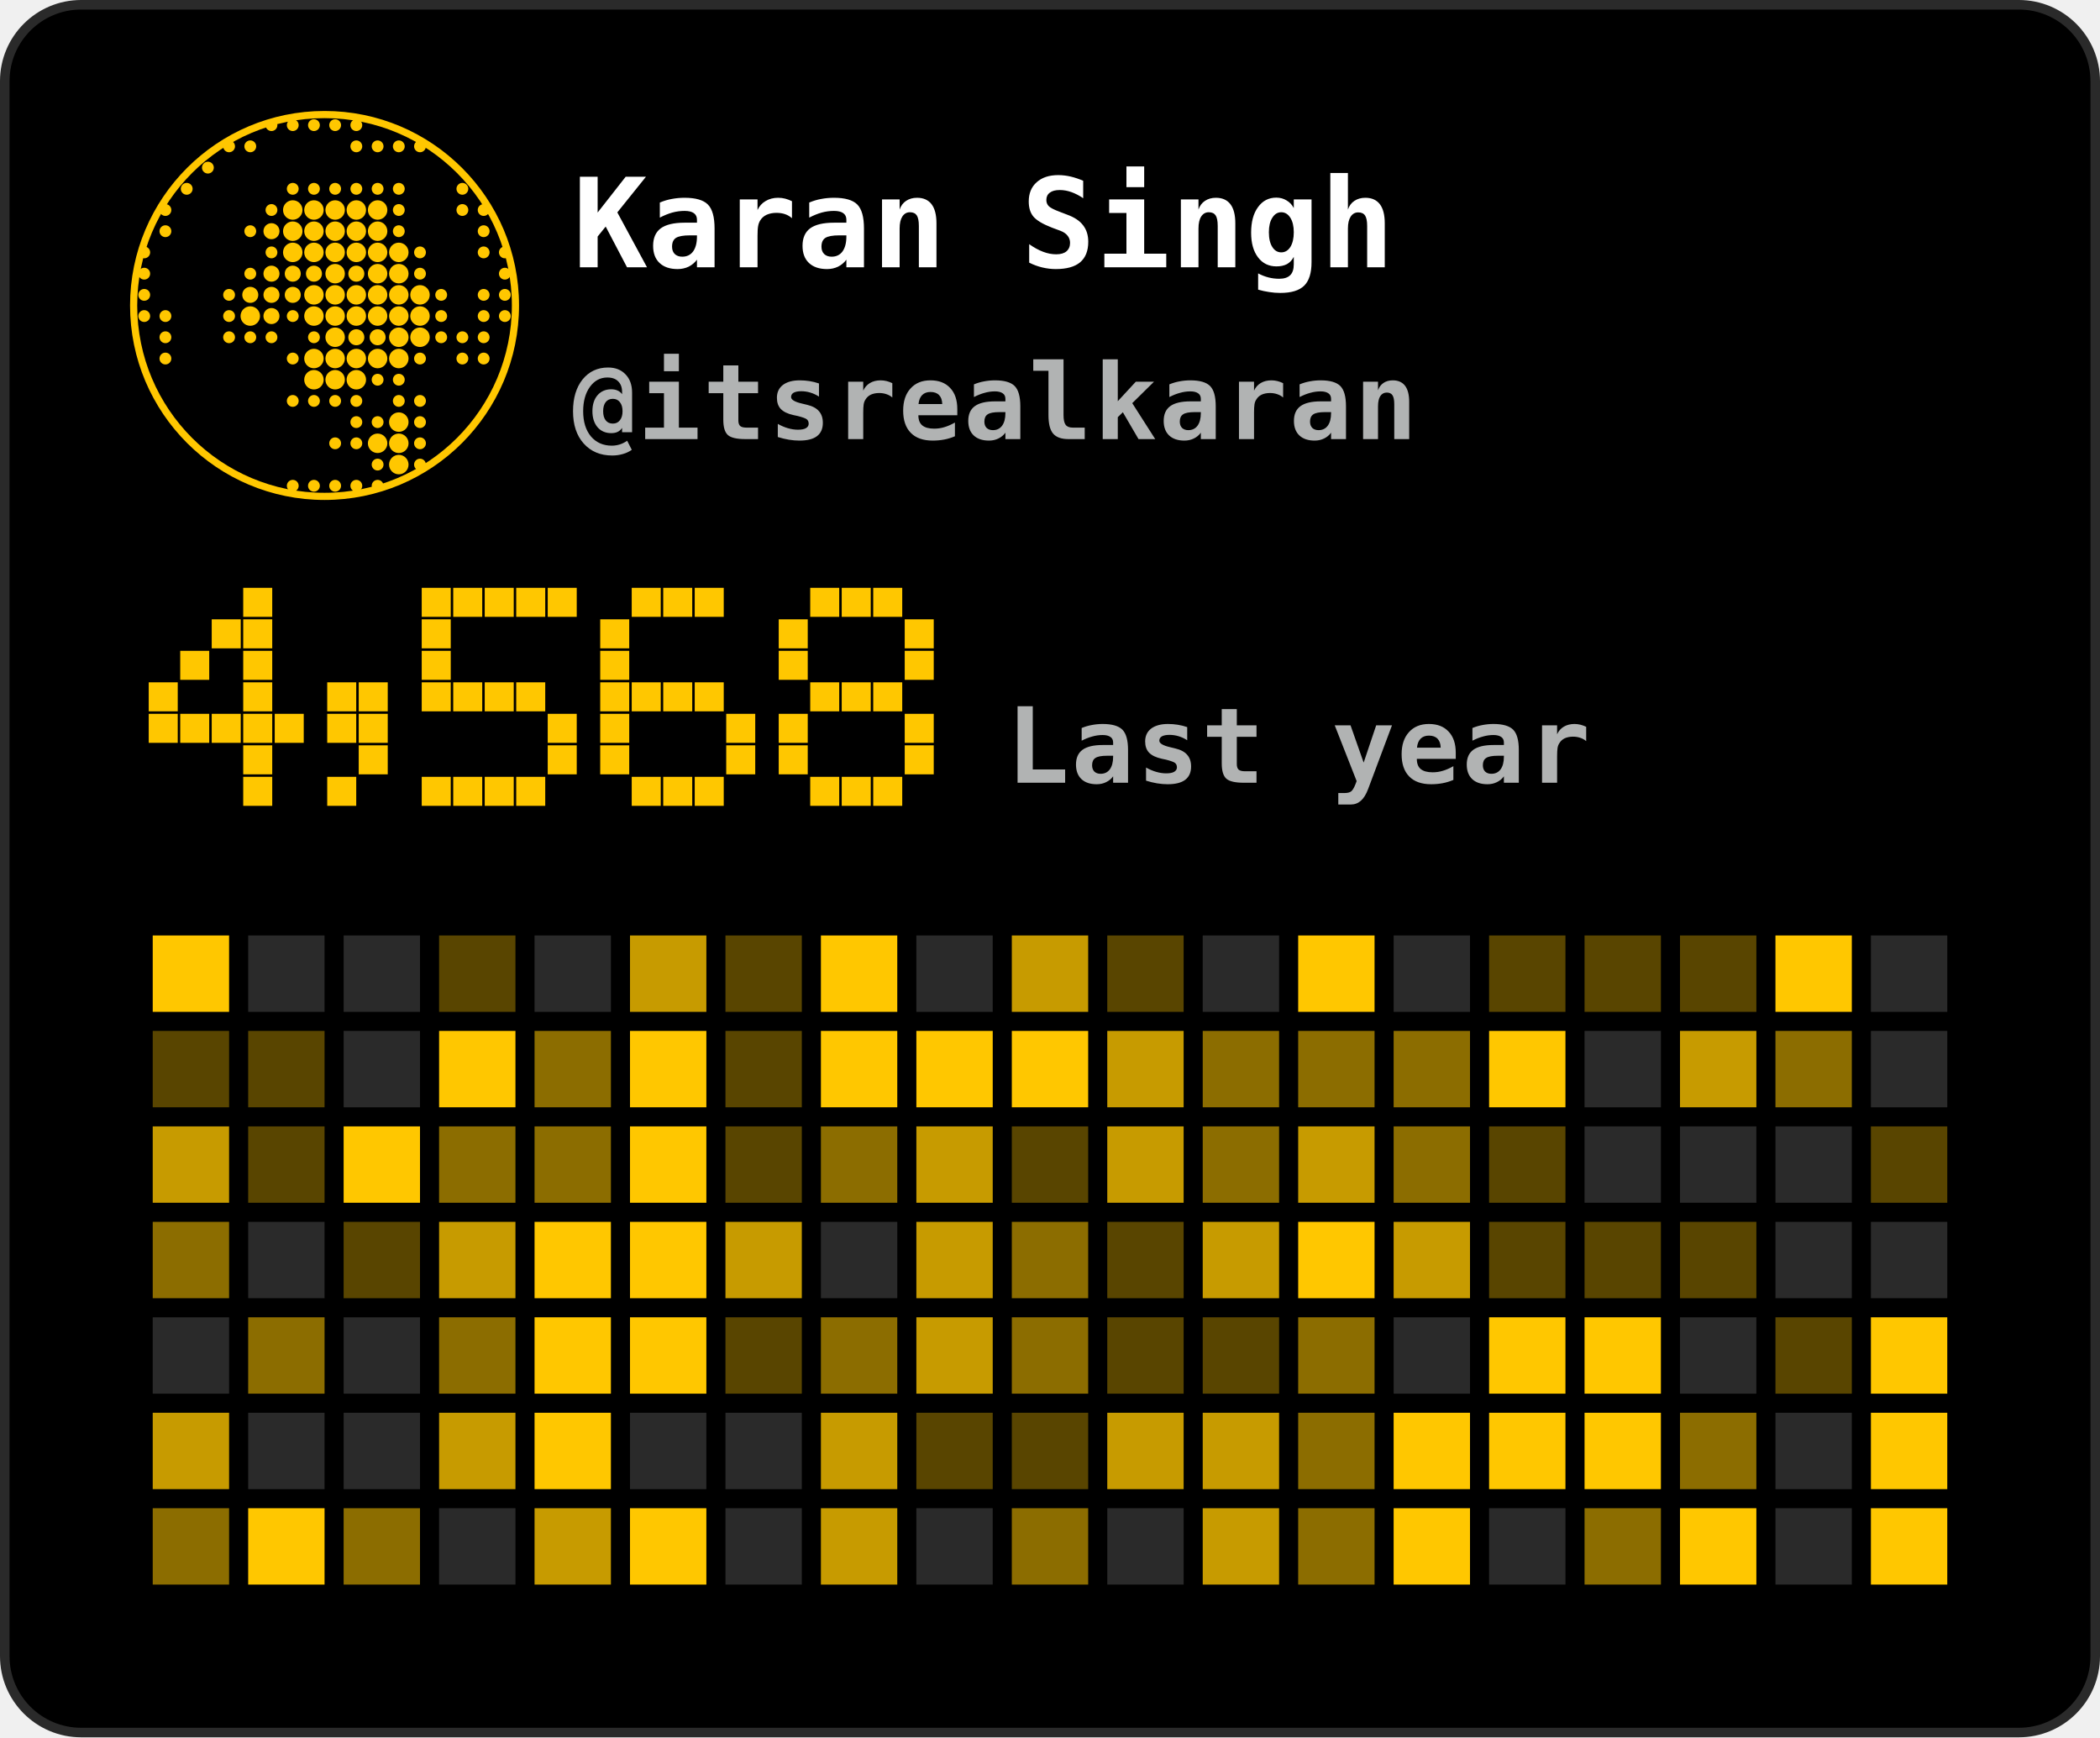
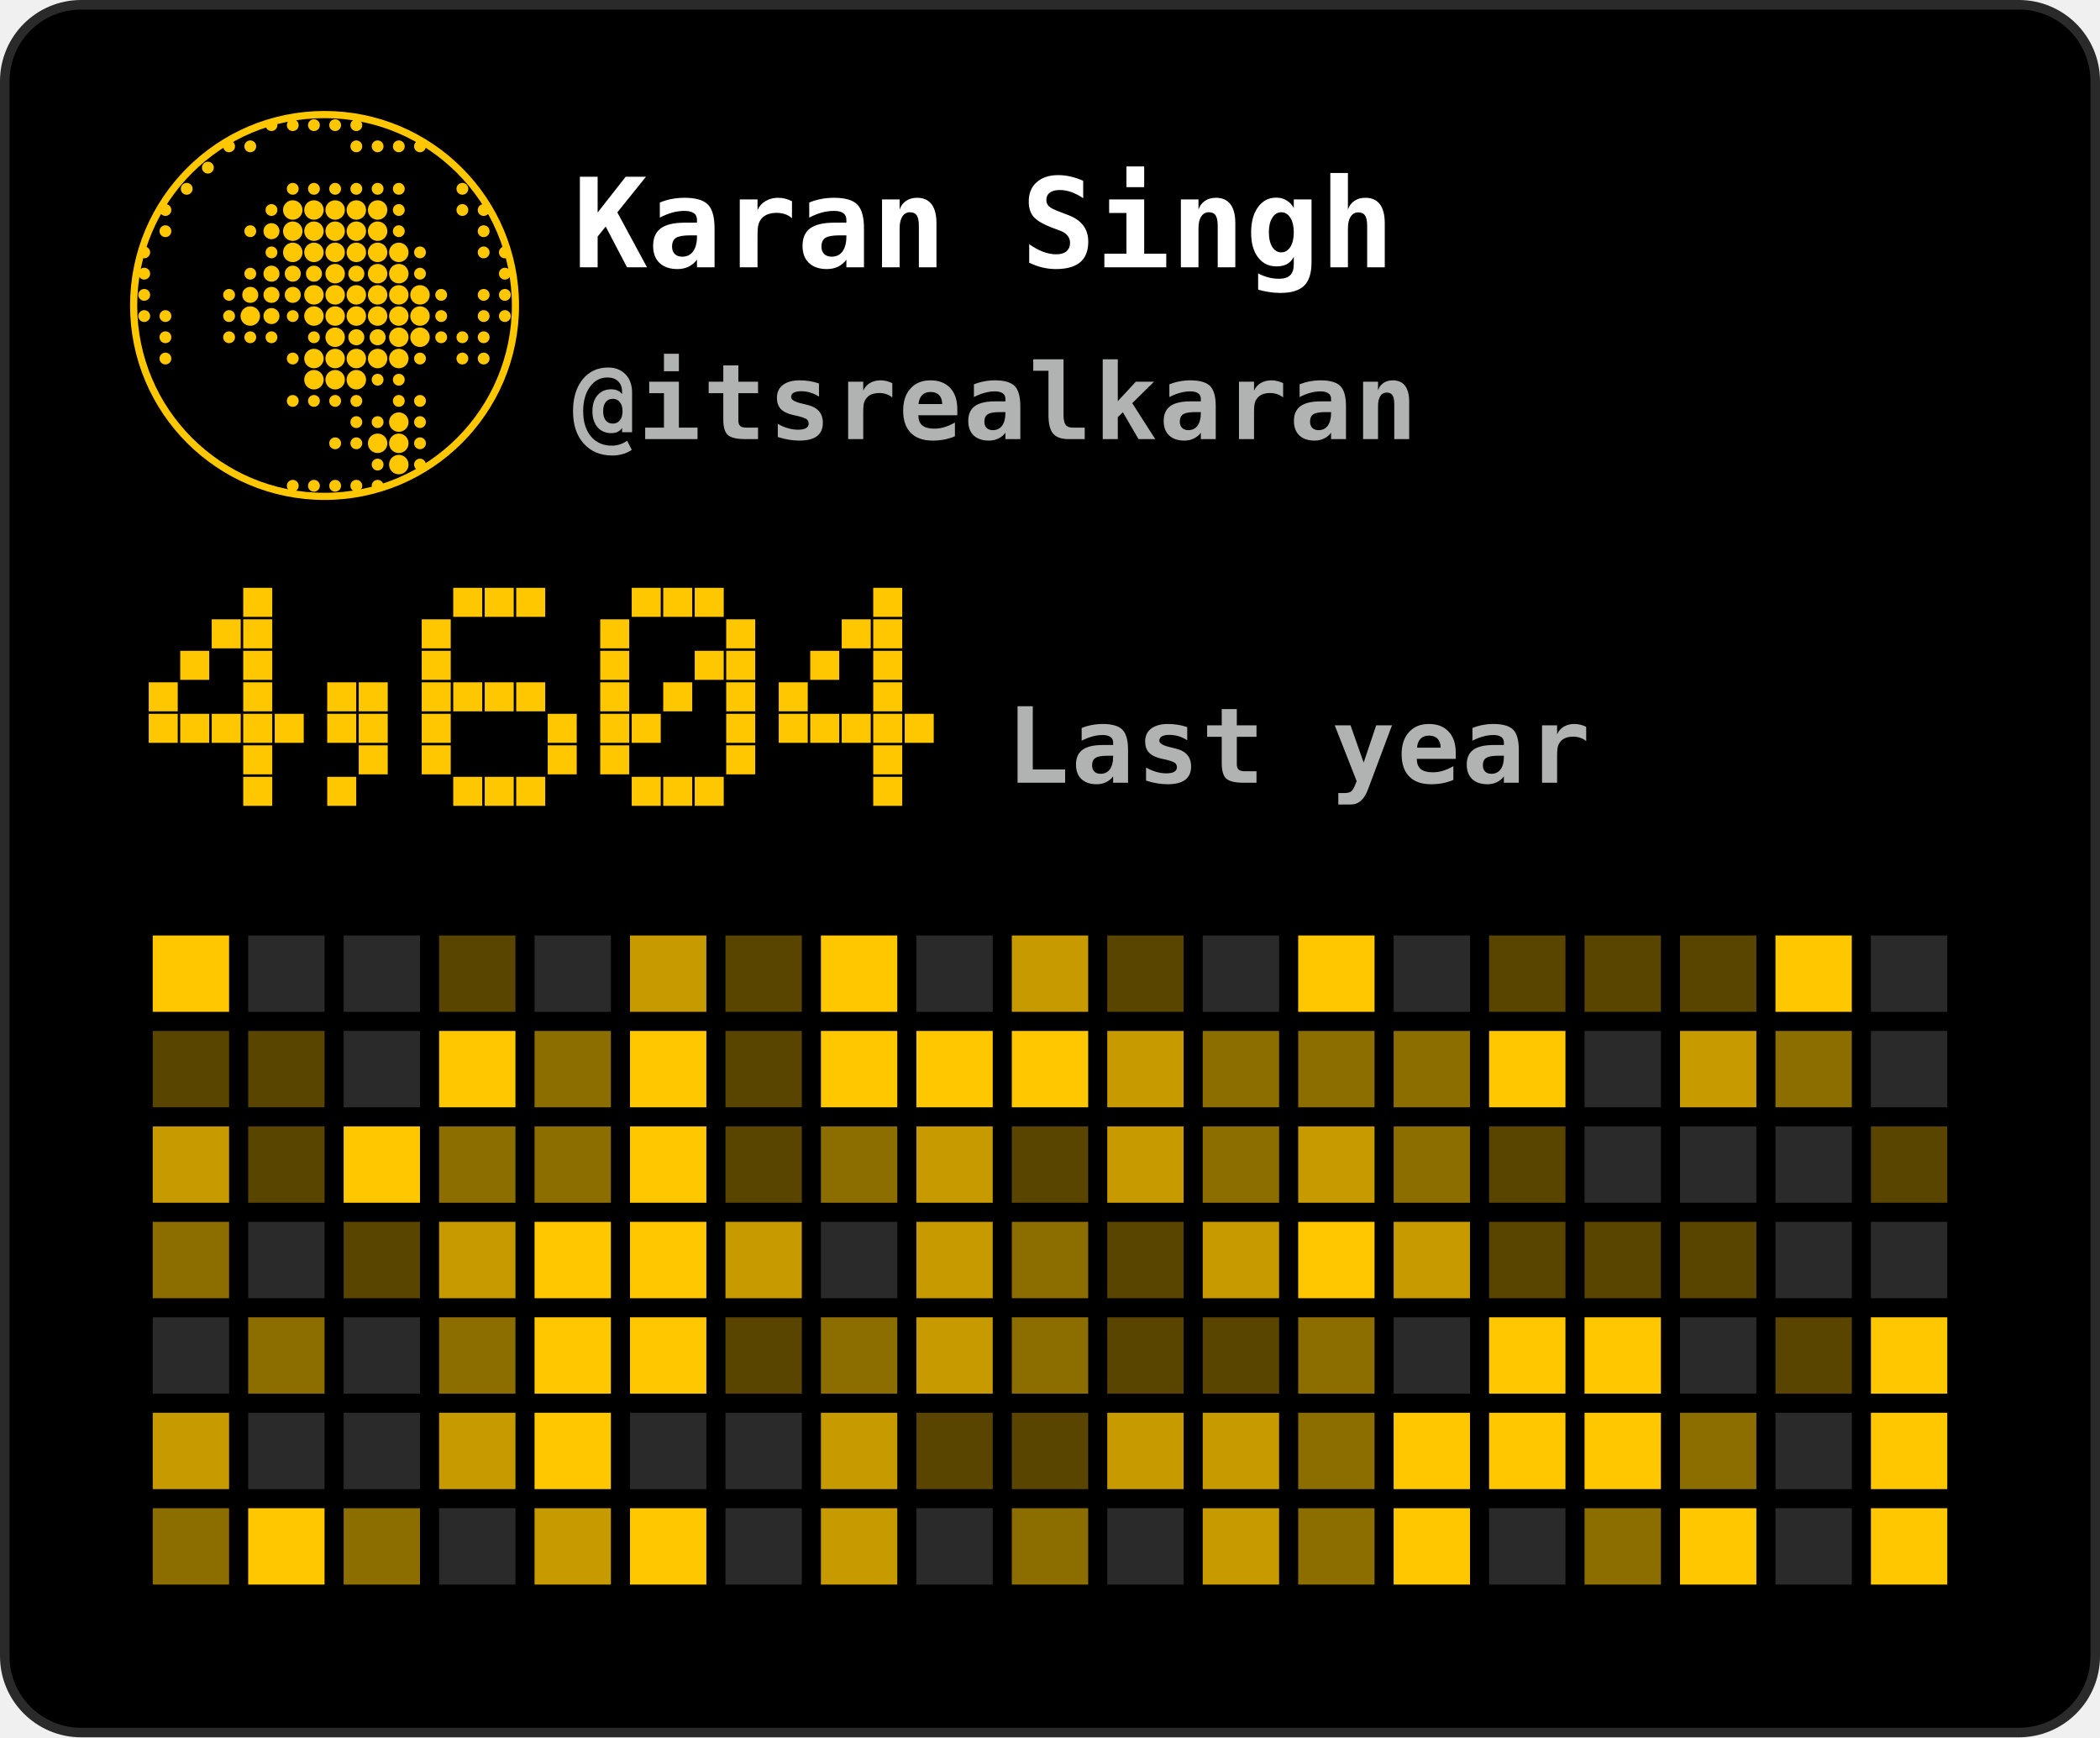
<svg xmlns="http://www.w3.org/2000/svg" width="220" height="182" viewBox="0 0 220 182" role="img">
  <rect x="0.5" y="0.5" width="219" height="181" rx="8" fill="#000000" stroke="#2A2A2A" />
  <rect x="14" y="14" width="0" height="0" fill="#FFC700" />
  <clipPath id="pfp">
    <circle cx="34.00" cy="32.00" r="20.00" />
  </clipPath>
  <g clip-path="url(#pfp)">
    <circle cx="21.78" cy="13.11" r="0.62" fill="#FFC700" />
    <circle cx="26.22" cy="13.11" r="0.62" fill="#FFC700" />
    <circle cx="28.44" cy="13.11" r="0.62" fill="#FFC700" />
    <circle cx="30.67" cy="13.11" r="0.62" fill="#FFC700" />
    <circle cx="32.89" cy="13.11" r="0.62" fill="#FFC700" />
    <circle cx="35.11" cy="13.11" r="0.62" fill="#FFC700" />
    <circle cx="37.33" cy="13.11" r="0.62" fill="#FFC700" />
    <circle cx="19.56" cy="15.33" r="0.62" fill="#FFC700" />
    <circle cx="21.78" cy="15.33" r="0.84" fill="#FFC700" />
    <circle cx="24.00" cy="15.33" r="0.62" fill="#FFC700" />
    <circle cx="26.22" cy="15.33" r="0.62" fill="#FFC700" />
    <circle cx="37.33" cy="15.33" r="0.62" fill="#FFC700" />
    <circle cx="39.56" cy="15.33" r="0.62" fill="#FFC700" />
    <circle cx="41.78" cy="15.33" r="0.62" fill="#FFC700" />
    <circle cx="44.00" cy="15.33" r="0.62" fill="#FFC700" />
    <circle cx="19.56" cy="17.56" r="0.62" fill="#FFC700" />
    <circle cx="21.78" cy="17.56" r="0.62" fill="#FFC700" />
    <circle cx="17.33" cy="19.78" r="0.62" fill="#FFC700" />
    <circle cx="19.56" cy="19.78" r="0.62" fill="#FFC700" />
    <circle cx="30.67" cy="19.78" r="0.62" fill="#FFC700" />
    <circle cx="32.89" cy="19.78" r="0.62" fill="#FFC700" />
    <circle cx="35.11" cy="19.78" r="0.62" fill="#FFC700" />
    <circle cx="37.33" cy="19.78" r="0.62" fill="#FFC700" />
    <circle cx="39.56" cy="19.78" r="0.62" fill="#FFC700" />
    <circle cx="41.78" cy="19.78" r="0.62" fill="#FFC700" />
    <circle cx="48.44" cy="19.78" r="0.62" fill="#FFC700" />
    <circle cx="17.33" cy="22.00" r="0.62" fill="#FFC700" />
    <circle cx="28.44" cy="22.00" r="0.62" fill="#FFC700" />
    <circle cx="30.67" cy="22.00" r="1.02" fill="#FFC700" />
    <circle cx="32.89" cy="22.00" r="1.02" fill="#FFC700" />
    <circle cx="35.11" cy="22.00" r="1.02" fill="#FFC700" />
    <circle cx="37.33" cy="22.00" r="1.02" fill="#FFC700" />
    <circle cx="39.56" cy="22.00" r="1.02" fill="#FFC700" />
    <circle cx="41.78" cy="22.00" r="0.62" fill="#FFC700" />
    <circle cx="48.44" cy="22.00" r="0.62" fill="#FFC700" />
    <circle cx="50.67" cy="22.00" r="0.62" fill="#FFC700" />
    <circle cx="15.11" cy="24.22" r="0.62" fill="#FFC700" />
    <circle cx="17.33" cy="24.22" r="0.62" fill="#FFC700" />
    <circle cx="26.22" cy="24.22" r="0.62" fill="#FFC700" />
    <circle cx="28.44" cy="24.22" r="0.84" fill="#FFC700" />
    <circle cx="30.67" cy="24.22" r="1.02" fill="#FFC700" />
    <circle cx="32.89" cy="24.22" r="1.02" fill="#FFC700" />
    <circle cx="35.11" cy="24.22" r="1.02" fill="#FFC700" />
    <circle cx="37.33" cy="24.22" r="1.02" fill="#FFC700" />
    <circle cx="39.56" cy="24.22" r="1.02" fill="#FFC700" />
    <circle cx="41.78" cy="24.22" r="0.62" fill="#FFC700" />
    <circle cx="50.67" cy="24.22" r="0.62" fill="#FFC700" />
    <circle cx="15.11" cy="26.44" r="0.62" fill="#FFC700" />
    <circle cx="28.44" cy="26.44" r="0.62" fill="#FFC700" />
    <circle cx="30.67" cy="26.44" r="1.02" fill="#FFC700" />
    <circle cx="32.89" cy="26.44" r="1.02" fill="#FFC700" />
    <circle cx="35.11" cy="26.44" r="1.02" fill="#FFC700" />
    <circle cx="37.33" cy="26.44" r="1.02" fill="#FFC700" />
    <circle cx="39.56" cy="26.44" r="1.02" fill="#FFC700" />
    <circle cx="41.78" cy="26.44" r="1.02" fill="#FFC700" />
    <circle cx="44.00" cy="26.44" r="0.62" fill="#FFC700" />
    <circle cx="50.67" cy="26.44" r="0.62" fill="#FFC700" />
    <circle cx="52.89" cy="26.44" r="0.62" fill="#FFC700" />
    <circle cx="15.11" cy="28.67" r="0.62" fill="#FFC700" />
    <circle cx="26.22" cy="28.67" r="0.62" fill="#FFC700" />
    <circle cx="28.44" cy="28.67" r="0.84" fill="#FFC700" />
    <circle cx="30.67" cy="28.67" r="0.84" fill="#FFC700" />
    <circle cx="32.89" cy="28.67" r="0.84" fill="#FFC700" />
    <circle cx="35.11" cy="28.67" r="1.02" fill="#FFC700" />
    <circle cx="37.33" cy="28.67" r="0.84" fill="#FFC700" />
    <circle cx="39.56" cy="28.67" r="1.02" fill="#FFC700" />
    <circle cx="41.78" cy="28.67" r="1.02" fill="#FFC700" />
    <circle cx="44.00" cy="28.67" r="0.62" fill="#FFC700" />
    <circle cx="52.89" cy="28.67" r="0.62" fill="#FFC700" />
    <circle cx="15.11" cy="30.89" r="0.62" fill="#FFC700" />
    <circle cx="24.00" cy="30.89" r="0.62" fill="#FFC700" />
    <circle cx="26.22" cy="30.89" r="0.84" fill="#FFC700" />
    <circle cx="28.44" cy="30.89" r="0.84" fill="#FFC700" />
    <circle cx="30.67" cy="30.89" r="0.84" fill="#FFC700" />
    <circle cx="32.89" cy="30.89" r="1.02" fill="#FFC700" />
    <circle cx="35.11" cy="30.89" r="1.02" fill="#FFC700" />
    <circle cx="37.33" cy="30.89" r="1.02" fill="#FFC700" />
    <circle cx="39.56" cy="30.89" r="1.02" fill="#FFC700" />
    <circle cx="41.78" cy="30.89" r="1.02" fill="#FFC700" />
    <circle cx="44.00" cy="30.89" r="1.02" fill="#FFC700" />
    <circle cx="46.22" cy="30.89" r="0.62" fill="#FFC700" />
    <circle cx="50.67" cy="30.89" r="0.62" fill="#FFC700" />
    <circle cx="52.89" cy="30.89" r="0.62" fill="#FFC700" />
    <circle cx="15.11" cy="33.11" r="0.62" fill="#FFC700" />
    <circle cx="17.33" cy="33.11" r="0.62" fill="#FFC700" />
    <circle cx="24.00" cy="33.11" r="0.62" fill="#FFC700" />
    <circle cx="26.22" cy="33.11" r="1.02" fill="#FFC700" />
    <circle cx="28.44" cy="33.11" r="0.84" fill="#FFC700" />
    <circle cx="30.67" cy="33.11" r="0.62" fill="#FFC700" />
    <circle cx="32.89" cy="33.11" r="1.02" fill="#FFC700" />
    <circle cx="35.11" cy="33.11" r="1.02" fill="#FFC700" />
    <circle cx="37.33" cy="33.11" r="1.02" fill="#FFC700" />
    <circle cx="39.56" cy="33.11" r="1.02" fill="#FFC700" />
    <circle cx="41.78" cy="33.11" r="1.02" fill="#FFC700" />
    <circle cx="44.00" cy="33.11" r="1.02" fill="#FFC700" />
    <circle cx="46.22" cy="33.11" r="0.62" fill="#FFC700" />
    <circle cx="50.67" cy="33.11" r="0.62" fill="#FFC700" />
    <circle cx="52.89" cy="33.11" r="0.62" fill="#FFC700" />
    <circle cx="17.33" cy="35.33" r="0.62" fill="#FFC700" />
    <circle cx="24.00" cy="35.33" r="0.62" fill="#FFC700" />
    <circle cx="26.22" cy="35.33" r="0.62" fill="#FFC700" />
    <circle cx="28.44" cy="35.33" r="0.62" fill="#FFC700" />
    <circle cx="32.89" cy="35.33" r="0.62" fill="#FFC700" />
    <circle cx="35.11" cy="35.33" r="1.02" fill="#FFC700" />
    <circle cx="37.33" cy="35.33" r="0.84" fill="#FFC700" />
    <circle cx="39.56" cy="35.33" r="0.84" fill="#FFC700" />
    <circle cx="41.78" cy="35.33" r="1.02" fill="#FFC700" />
    <circle cx="44.00" cy="35.33" r="1.02" fill="#FFC700" />
    <circle cx="46.22" cy="35.33" r="0.62" fill="#FFC700" />
    <circle cx="48.44" cy="35.33" r="0.62" fill="#FFC700" />
    <circle cx="50.67" cy="35.33" r="0.62" fill="#FFC700" />
    <circle cx="17.33" cy="37.56" r="0.62" fill="#FFC700" />
    <circle cx="30.67" cy="37.56" r="0.62" fill="#FFC700" />
    <circle cx="32.89" cy="37.56" r="1.02" fill="#FFC700" />
    <circle cx="35.11" cy="37.56" r="1.02" fill="#FFC700" />
    <circle cx="37.33" cy="37.56" r="1.02" fill="#FFC700" />
    <circle cx="39.56" cy="37.56" r="1.02" fill="#FFC700" />
    <circle cx="41.78" cy="37.56" r="1.02" fill="#FFC700" />
    <circle cx="44.00" cy="37.56" r="0.62" fill="#FFC700" />
    <circle cx="48.44" cy="37.56" r="0.62" fill="#FFC700" />
    <circle cx="50.67" cy="37.56" r="0.62" fill="#FFC700" />
    <circle cx="32.89" cy="39.78" r="1.02" fill="#FFC700" />
    <circle cx="35.11" cy="39.78" r="1.02" fill="#FFC700" />
    <circle cx="37.33" cy="39.78" r="1.02" fill="#FFC700" />
    <circle cx="39.56" cy="39.78" r="0.62" fill="#FFC700" />
    <circle cx="41.78" cy="39.78" r="0.62" fill="#FFC700" />
    <circle cx="30.67" cy="42.00" r="0.62" fill="#FFC700" />
    <circle cx="32.89" cy="42.00" r="0.62" fill="#FFC700" />
    <circle cx="35.11" cy="42.00" r="0.62" fill="#FFC700" />
    <circle cx="37.33" cy="42.00" r="0.62" fill="#FFC700" />
    <circle cx="41.78" cy="42.00" r="0.62" fill="#FFC700" />
    <circle cx="44.00" cy="42.00" r="0.62" fill="#FFC700" />
    <circle cx="37.33" cy="44.22" r="0.62" fill="#FFC700" />
    <circle cx="39.56" cy="44.22" r="0.62" fill="#FFC700" />
    <circle cx="41.78" cy="44.22" r="1.02" fill="#FFC700" />
    <circle cx="44.00" cy="44.22" r="0.62" fill="#FFC700" />
    <circle cx="35.11" cy="46.44" r="0.62" fill="#FFC700" />
    <circle cx="37.33" cy="46.44" r="0.62" fill="#FFC700" />
    <circle cx="39.56" cy="46.44" r="1.02" fill="#FFC700" />
    <circle cx="41.78" cy="46.44" r="1.02" fill="#FFC700" />
    <circle cx="44.00" cy="46.44" r="0.62" fill="#FFC700" />
    <circle cx="39.56" cy="48.67" r="0.62" fill="#FFC700" />
    <circle cx="41.78" cy="48.67" r="1.02" fill="#FFC700" />
    <circle cx="44.00" cy="48.67" r="0.62" fill="#FFC700" />
    <circle cx="30.67" cy="50.89" r="0.62" fill="#FFC700" />
    <circle cx="32.89" cy="50.89" r="0.62" fill="#FFC700" />
    <circle cx="35.11" cy="50.89" r="0.62" fill="#FFC700" />
    <circle cx="37.33" cy="50.89" r="0.62" fill="#FFC700" />
    <circle cx="39.56" cy="50.89" r="0.62" fill="#FFC700" />
    <circle cx="41.78" cy="50.89" r="0.62" fill="#FFC700" />
  </g>
  <circle cx="34.00" cy="32.00" r="20.00" fill="none" stroke="#FFC700" stroke-width="0.75" />
  <text x="60" y="28" fill="#FFFFFF" text-anchor="start" font-family="ui-monospace, Geist Mono, monospace" font-weight="700" font-size="13" letter-spacing="0" dominant-baseline="auto">Karan Singh</text>
  <text x="60" y="46" fill="#B1B3B3" text-anchor="start" font-family="ui-monospace, Geist Mono, monospace" font-weight="700" font-size="11" letter-spacing="0.2" dominant-baseline="auto">@itsrealkaran</text>
  <rect x="25.48" y="61.58" width="3.04" height="3.04" fill="#FFC700" />
  <rect x="22.18" y="64.88" width="3.04" height="3.04" fill="#FFC700" />
  <rect x="25.48" y="64.88" width="3.04" height="3.04" fill="#FFC700" />
  <rect x="18.88" y="68.18" width="3.04" height="3.04" fill="#FFC700" />
  <rect x="25.48" y="68.18" width="3.04" height="3.04" fill="#FFC700" />
  <rect x="15.58" y="71.48" width="3.04" height="3.04" fill="#FFC700" />
  <rect x="25.48" y="71.48" width="3.04" height="3.04" fill="#FFC700" />
  <rect x="15.58" y="74.78" width="3.04" height="3.04" fill="#FFC700" />
  <rect x="18.88" y="74.78" width="3.04" height="3.04" fill="#FFC700" />
  <rect x="22.18" y="74.78" width="3.04" height="3.04" fill="#FFC700" />
  <rect x="25.48" y="74.78" width="3.04" height="3.04" fill="#FFC700" />
  <rect x="28.78" y="74.78" width="3.04" height="3.04" fill="#FFC700" />
  <rect x="25.48" y="78.08" width="3.04" height="3.04" fill="#FFC700" />
  <rect x="25.48" y="81.38" width="3.04" height="3.04" fill="#FFC700" />
  <rect x="34.28" y="71.48" width="3.04" height="3.04" fill="#FFC700" />
  <rect x="37.58" y="71.48" width="3.04" height="3.04" fill="#FFC700" />
  <rect x="34.28" y="74.78" width="3.04" height="3.04" fill="#FFC700" />
  <rect x="37.58" y="74.78" width="3.04" height="3.04" fill="#FFC700" />
  <rect x="37.58" y="78.08" width="3.04" height="3.04" fill="#FFC700" />
  <rect x="34.28" y="81.38" width="3.04" height="3.04" fill="#FFC700" />
-   <rect x="44.18" y="61.58" width="3.04" height="3.04" fill="#FFC700" />
  <rect x="47.48" y="61.58" width="3.04" height="3.04" fill="#FFC700" />
  <rect x="50.78" y="61.58" width="3.04" height="3.04" fill="#FFC700" />
  <rect x="54.08" y="61.58" width="3.04" height="3.04" fill="#FFC700" />
-   <rect x="57.38" y="61.58" width="3.04" height="3.04" fill="#FFC700" />
  <rect x="44.18" y="64.88" width="3.04" height="3.04" fill="#FFC700" />
  <rect x="44.18" y="68.18" width="3.04" height="3.04" fill="#FFC700" />
  <rect x="44.18" y="71.48" width="3.04" height="3.04" fill="#FFC700" />
  <rect x="47.48" y="71.48" width="3.04" height="3.04" fill="#FFC700" />
  <rect x="50.78" y="71.48" width="3.04" height="3.04" fill="#FFC700" />
  <rect x="54.08" y="71.48" width="3.04" height="3.04" fill="#FFC700" />
+   <rect x="44.18" y="74.78" width="3.04" height="3.04" fill="#FFC700" />
  <rect x="57.38" y="74.78" width="3.04" height="3.04" fill="#FFC700" />
+   <rect x="44.18" y="78.08" width="3.04" height="3.04" fill="#FFC700" />
  <rect x="57.38" y="78.08" width="3.04" height="3.04" fill="#FFC700" />
-   <rect x="44.18" y="81.38" width="3.04" height="3.04" fill="#FFC700" />
  <rect x="47.48" y="81.38" width="3.04" height="3.04" fill="#FFC700" />
  <rect x="50.78" y="81.38" width="3.04" height="3.04" fill="#FFC700" />
  <rect x="54.08" y="81.38" width="3.04" height="3.04" fill="#FFC700" />
  <rect x="66.18" y="61.58" width="3.04" height="3.04" fill="#FFC700" />
  <rect x="69.48" y="61.58" width="3.04" height="3.04" fill="#FFC700" />
  <rect x="72.78" y="61.58" width="3.04" height="3.04" fill="#FFC700" />
  <rect x="62.88" y="64.88" width="3.04" height="3.04" fill="#FFC700" />
+   <rect x="76.08" y="64.88" width="3.04" height="3.04" fill="#FFC700" />
  <rect x="62.88" y="68.18" width="3.04" height="3.04" fill="#FFC700" />
+   <rect x="72.78" y="68.18" width="3.04" height="3.04" fill="#FFC700" />
+   <rect x="76.08" y="68.18" width="3.04" height="3.04" fill="#FFC700" />
  <rect x="62.88" y="71.48" width="3.04" height="3.04" fill="#FFC700" />
-   <rect x="66.18" y="71.48" width="3.04" height="3.04" fill="#FFC700" />
  <rect x="69.48" y="71.48" width="3.04" height="3.04" fill="#FFC700" />
-   <rect x="72.78" y="71.48" width="3.04" height="3.04" fill="#FFC700" />
+   <rect x="76.08" y="71.48" width="3.04" height="3.04" fill="#FFC700" />
  <rect x="62.88" y="74.78" width="3.04" height="3.04" fill="#FFC700" />
+   <rect x="66.18" y="74.78" width="3.04" height="3.04" fill="#FFC700" />
  <rect x="76.08" y="74.78" width="3.04" height="3.04" fill="#FFC700" />
  <rect x="62.88" y="78.08" width="3.04" height="3.04" fill="#FFC700" />
  <rect x="76.08" y="78.08" width="3.04" height="3.04" fill="#FFC700" />
  <rect x="66.18" y="81.38" width="3.04" height="3.04" fill="#FFC700" />
  <rect x="69.48" y="81.38" width="3.04" height="3.04" fill="#FFC700" />
  <rect x="72.78" y="81.38" width="3.04" height="3.04" fill="#FFC700" />
-   <rect x="84.88" y="61.58" width="3.04" height="3.04" fill="#FFC700" />
-   <rect x="88.18" y="61.58" width="3.04" height="3.04" fill="#FFC700" />
  <rect x="91.48" y="61.58" width="3.04" height="3.04" fill="#FFC700" />
-   <rect x="81.58" y="64.88" width="3.04" height="3.04" fill="#FFC700" />
-   <rect x="94.78" y="64.88" width="3.04" height="3.04" fill="#FFC700" />
-   <rect x="81.58" y="68.18" width="3.04" height="3.04" fill="#FFC700" />
-   <rect x="94.78" y="68.18" width="3.04" height="3.04" fill="#FFC700" />
-   <rect x="84.88" y="71.48" width="3.04" height="3.04" fill="#FFC700" />
-   <rect x="88.18" y="71.48" width="3.04" height="3.04" fill="#FFC700" />
+   <rect x="88.18" y="64.88" width="3.04" height="3.04" fill="#FFC700" />
+   <rect x="91.48" y="64.88" width="3.04" height="3.04" fill="#FFC700" />
+   <rect x="84.88" y="68.18" width="3.04" height="3.04" fill="#FFC700" />
+   <rect x="91.48" y="68.18" width="3.04" height="3.04" fill="#FFC700" />
+   <rect x="81.58" y="71.48" width="3.04" height="3.04" fill="#FFC700" />
  <rect x="91.48" y="71.48" width="3.04" height="3.04" fill="#FFC700" />
  <rect x="81.58" y="74.78" width="3.04" height="3.04" fill="#FFC700" />
+   <rect x="84.88" y="74.78" width="3.04" height="3.04" fill="#FFC700" />
+   <rect x="88.18" y="74.78" width="3.04" height="3.04" fill="#FFC700" />
+   <rect x="91.48" y="74.78" width="3.04" height="3.04" fill="#FFC700" />
  <rect x="94.78" y="74.78" width="3.04" height="3.04" fill="#FFC700" />
-   <rect x="81.58" y="78.08" width="3.04" height="3.04" fill="#FFC700" />
-   <rect x="94.78" y="78.08" width="3.04" height="3.04" fill="#FFC700" />
-   <rect x="84.88" y="81.38" width="3.04" height="3.04" fill="#FFC700" />
-   <rect x="88.18" y="81.38" width="3.04" height="3.04" fill="#FFC700" />
+   <rect x="91.48" y="78.08" width="3.04" height="3.04" fill="#FFC700" />
  <rect x="91.48" y="81.38" width="3.04" height="3.04" fill="#FFC700" />
  <text x="105.4" y="82.0" fill="#B1B3B3" text-anchor="start" font-family="ui-monospace, Geist Mono, monospace" font-weight="700" font-size="11" letter-spacing="0.2" dominant-baseline="auto">Last year</text>
  <rect x="16" y="98" width="8" height="8" fill="#FFC700" />
  <rect x="16" y="108" width="8" height="8" fill="#FFC700" opacity="0.35" />
  <rect x="16" y="118" width="8" height="8" fill="#FFC700" opacity="0.78" />
  <rect x="16" y="128" width="8" height="8" fill="#FFC700" opacity="0.55" />
  <rect x="16" y="138" width="8" height="8" fill="#2A2A2A" />
  <rect x="16" y="148" width="8" height="8" fill="#FFC700" opacity="0.78" />
  <rect x="16" y="158" width="8" height="8" fill="#FFC700" opacity="0.55" />
  <rect x="26" y="98" width="8" height="8" fill="#2A2A2A" />
  <rect x="26" y="108" width="8" height="8" fill="#FFC700" opacity="0.35" />
  <rect x="26" y="118" width="8" height="8" fill="#FFC700" opacity="0.35" />
  <rect x="26" y="128" width="8" height="8" fill="#2A2A2A" />
  <rect x="26" y="138" width="8" height="8" fill="#FFC700" opacity="0.55" />
  <rect x="26" y="148" width="8" height="8" fill="#2A2A2A" />
  <rect x="26" y="158" width="8" height="8" fill="#FFC700" />
  <rect x="36" y="98" width="8" height="8" fill="#2A2A2A" />
  <rect x="36" y="108" width="8" height="8" fill="#2A2A2A" />
  <rect x="36" y="118" width="8" height="8" fill="#FFC700" />
  <rect x="36" y="128" width="8" height="8" fill="#FFC700" opacity="0.35" />
  <rect x="36" y="138" width="8" height="8" fill="#2A2A2A" />
  <rect x="36" y="148" width="8" height="8" fill="#2A2A2A" />
  <rect x="36" y="158" width="8" height="8" fill="#FFC700" opacity="0.55" />
  <rect x="46" y="98" width="8" height="8" fill="#FFC700" opacity="0.35" />
  <rect x="46" y="108" width="8" height="8" fill="#FFC700" />
  <rect x="46" y="118" width="8" height="8" fill="#FFC700" opacity="0.55" />
  <rect x="46" y="128" width="8" height="8" fill="#FFC700" opacity="0.78" />
  <rect x="46" y="138" width="8" height="8" fill="#FFC700" opacity="0.55" />
  <rect x="46" y="148" width="8" height="8" fill="#FFC700" opacity="0.78" />
  <rect x="46" y="158" width="8" height="8" fill="#2A2A2A" />
  <rect x="56" y="98" width="8" height="8" fill="#2A2A2A" />
  <rect x="56" y="108" width="8" height="8" fill="#FFC700" opacity="0.55" />
  <rect x="56" y="118" width="8" height="8" fill="#FFC700" opacity="0.55" />
  <rect x="56" y="128" width="8" height="8" fill="#FFC700" />
  <rect x="56" y="138" width="8" height="8" fill="#FFC700" />
  <rect x="56" y="148" width="8" height="8" fill="#FFC700" />
  <rect x="56" y="158" width="8" height="8" fill="#FFC700" opacity="0.78" />
  <rect x="66" y="98" width="8" height="8" fill="#FFC700" opacity="0.78" />
  <rect x="66" y="108" width="8" height="8" fill="#FFC700" />
  <rect x="66" y="118" width="8" height="8" fill="#FFC700" />
  <rect x="66" y="128" width="8" height="8" fill="#FFC700" />
  <rect x="66" y="138" width="8" height="8" fill="#FFC700" />
  <rect x="66" y="148" width="8" height="8" fill="#2A2A2A" />
  <rect x="66" y="158" width="8" height="8" fill="#FFC700" />
  <rect x="76" y="98" width="8" height="8" fill="#FFC700" opacity="0.35" />
  <rect x="76" y="108" width="8" height="8" fill="#FFC700" opacity="0.35" />
  <rect x="76" y="118" width="8" height="8" fill="#FFC700" opacity="0.35" />
  <rect x="76" y="128" width="8" height="8" fill="#FFC700" opacity="0.78" />
  <rect x="76" y="138" width="8" height="8" fill="#FFC700" opacity="0.35" />
  <rect x="76" y="148" width="8" height="8" fill="#2A2A2A" />
  <rect x="76" y="158" width="8" height="8" fill="#2A2A2A" />
  <rect x="86" y="98" width="8" height="8" fill="#FFC700" />
  <rect x="86" y="108" width="8" height="8" fill="#FFC700" />
  <rect x="86" y="118" width="8" height="8" fill="#FFC700" opacity="0.55" />
  <rect x="86" y="128" width="8" height="8" fill="#2A2A2A" />
  <rect x="86" y="138" width="8" height="8" fill="#FFC700" opacity="0.55" />
  <rect x="86" y="148" width="8" height="8" fill="#FFC700" opacity="0.78" />
  <rect x="86" y="158" width="8" height="8" fill="#FFC700" opacity="0.78" />
  <rect x="96" y="98" width="8" height="8" fill="#2A2A2A" />
  <rect x="96" y="108" width="8" height="8" fill="#FFC700" />
  <rect x="96" y="118" width="8" height="8" fill="#FFC700" opacity="0.78" />
  <rect x="96" y="128" width="8" height="8" fill="#FFC700" opacity="0.78" />
  <rect x="96" y="138" width="8" height="8" fill="#FFC700" opacity="0.78" />
  <rect x="96" y="148" width="8" height="8" fill="#FFC700" opacity="0.35" />
  <rect x="96" y="158" width="8" height="8" fill="#2A2A2A" />
  <rect x="106" y="98" width="8" height="8" fill="#FFC700" opacity="0.78" />
  <rect x="106" y="108" width="8" height="8" fill="#FFC700" />
  <rect x="106" y="118" width="8" height="8" fill="#FFC700" opacity="0.35" />
  <rect x="106" y="128" width="8" height="8" fill="#FFC700" opacity="0.55" />
  <rect x="106" y="138" width="8" height="8" fill="#FFC700" opacity="0.55" />
  <rect x="106" y="148" width="8" height="8" fill="#FFC700" opacity="0.35" />
  <rect x="106" y="158" width="8" height="8" fill="#FFC700" opacity="0.55" />
  <rect x="116" y="98" width="8" height="8" fill="#FFC700" opacity="0.35" />
  <rect x="116" y="108" width="8" height="8" fill="#FFC700" opacity="0.78" />
  <rect x="116" y="118" width="8" height="8" fill="#FFC700" opacity="0.78" />
  <rect x="116" y="128" width="8" height="8" fill="#FFC700" opacity="0.35" />
  <rect x="116" y="138" width="8" height="8" fill="#FFC700" opacity="0.35" />
  <rect x="116" y="148" width="8" height="8" fill="#FFC700" opacity="0.78" />
  <rect x="116" y="158" width="8" height="8" fill="#2A2A2A" />
  <rect x="126" y="98" width="8" height="8" fill="#2A2A2A" />
  <rect x="126" y="108" width="8" height="8" fill="#FFC700" opacity="0.55" />
  <rect x="126" y="118" width="8" height="8" fill="#FFC700" opacity="0.55" />
  <rect x="126" y="128" width="8" height="8" fill="#FFC700" opacity="0.78" />
  <rect x="126" y="138" width="8" height="8" fill="#FFC700" opacity="0.35" />
  <rect x="126" y="148" width="8" height="8" fill="#FFC700" opacity="0.78" />
  <rect x="126" y="158" width="8" height="8" fill="#FFC700" opacity="0.78" />
  <rect x="136" y="98" width="8" height="8" fill="#FFC700" />
  <rect x="136" y="108" width="8" height="8" fill="#FFC700" opacity="0.55" />
  <rect x="136" y="118" width="8" height="8" fill="#FFC700" opacity="0.78" />
  <rect x="136" y="128" width="8" height="8" fill="#FFC700" />
  <rect x="136" y="138" width="8" height="8" fill="#FFC700" opacity="0.55" />
  <rect x="136" y="148" width="8" height="8" fill="#FFC700" opacity="0.55" />
  <rect x="136" y="158" width="8" height="8" fill="#FFC700" opacity="0.55" />
  <rect x="146" y="98" width="8" height="8" fill="#2A2A2A" />
  <rect x="146" y="108" width="8" height="8" fill="#FFC700" opacity="0.55" />
  <rect x="146" y="118" width="8" height="8" fill="#FFC700" opacity="0.55" />
  <rect x="146" y="128" width="8" height="8" fill="#FFC700" opacity="0.78" />
  <rect x="146" y="138" width="8" height="8" fill="#2A2A2A" />
  <rect x="146" y="148" width="8" height="8" fill="#FFC700" />
  <rect x="146" y="158" width="8" height="8" fill="#FFC700" />
  <rect x="156" y="98" width="8" height="8" fill="#FFC700" opacity="0.35" />
  <rect x="156" y="108" width="8" height="8" fill="#FFC700" />
  <rect x="156" y="118" width="8" height="8" fill="#FFC700" opacity="0.35" />
  <rect x="156" y="128" width="8" height="8" fill="#FFC700" opacity="0.35" />
  <rect x="156" y="138" width="8" height="8" fill="#FFC700" />
  <rect x="156" y="148" width="8" height="8" fill="#FFC700" />
  <rect x="156" y="158" width="8" height="8" fill="#2A2A2A" />
  <rect x="166" y="98" width="8" height="8" fill="#FFC700" opacity="0.35" />
  <rect x="166" y="108" width="8" height="8" fill="#2A2A2A" />
  <rect x="166" y="118" width="8" height="8" fill="#2A2A2A" />
  <rect x="166" y="128" width="8" height="8" fill="#FFC700" opacity="0.35" />
  <rect x="166" y="138" width="8" height="8" fill="#FFC700" />
  <rect x="166" y="148" width="8" height="8" fill="#FFC700" />
  <rect x="166" y="158" width="8" height="8" fill="#FFC700" opacity="0.55" />
  <rect x="176" y="98" width="8" height="8" fill="#FFC700" opacity="0.35" />
  <rect x="176" y="108" width="8" height="8" fill="#FFC700" opacity="0.78" />
  <rect x="176" y="118" width="8" height="8" fill="#2A2A2A" />
  <rect x="176" y="128" width="8" height="8" fill="#FFC700" opacity="0.35" />
  <rect x="176" y="138" width="8" height="8" fill="#2A2A2A" />
  <rect x="176" y="148" width="8" height="8" fill="#FFC700" opacity="0.55" />
  <rect x="176" y="158" width="8" height="8" fill="#FFC700" />
  <rect x="186" y="98" width="8" height="8" fill="#FFC700" />
  <rect x="186" y="108" width="8" height="8" fill="#FFC700" opacity="0.55" />
  <rect x="186" y="118" width="8" height="8" fill="#2A2A2A" />
  <rect x="186" y="128" width="8" height="8" fill="#2A2A2A" />
  <rect x="186" y="138" width="8" height="8" fill="#FFC700" opacity="0.35" />
  <rect x="186" y="148" width="8" height="8" fill="#2A2A2A" />
  <rect x="186" y="158" width="8" height="8" fill="#2A2A2A" />
  <rect x="196" y="98" width="8" height="8" fill="#2A2A2A" />
  <rect x="196" y="108" width="8" height="8" fill="#2A2A2A" />
  <rect x="196" y="118" width="8" height="8" fill="#FFC700" opacity="0.35" />
  <rect x="196" y="128" width="8" height="8" fill="#2A2A2A" />
  <rect x="196" y="138" width="8" height="8" fill="#FFC700" />
  <rect x="196" y="148" width="8" height="8" fill="#FFC700" />
  <rect x="196" y="158" width="8" height="8" fill="#FFC700" />
</svg>
